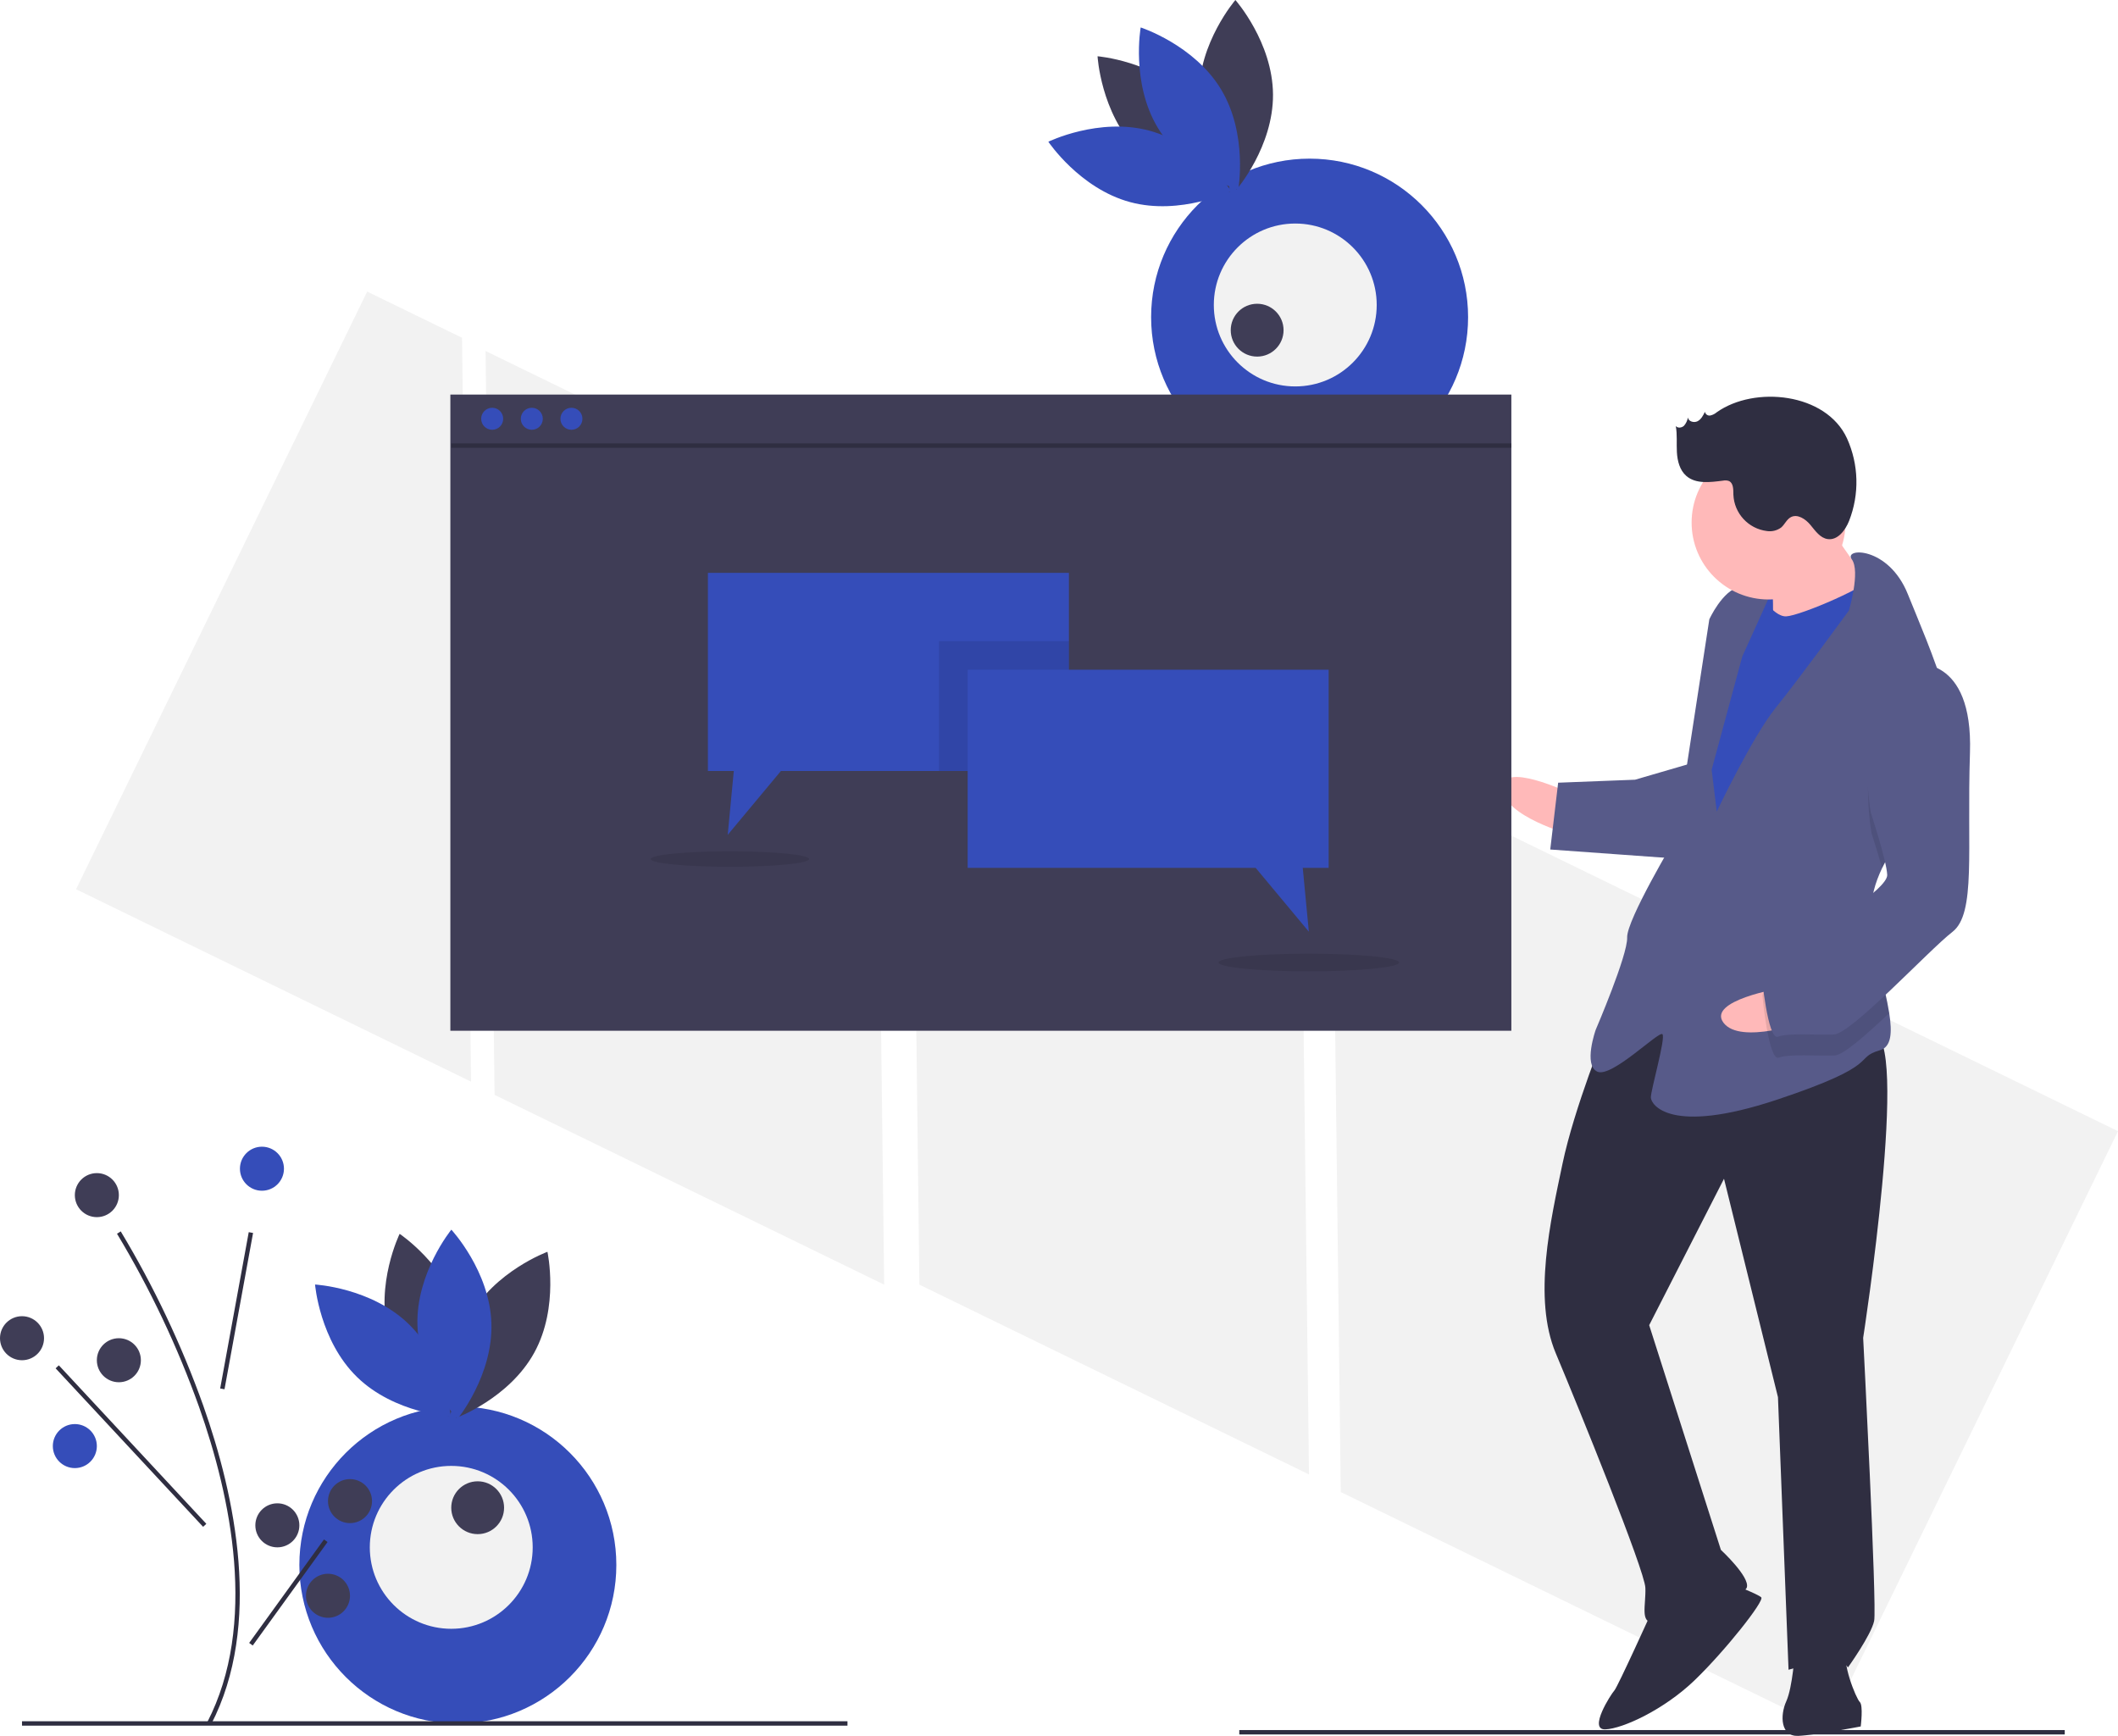
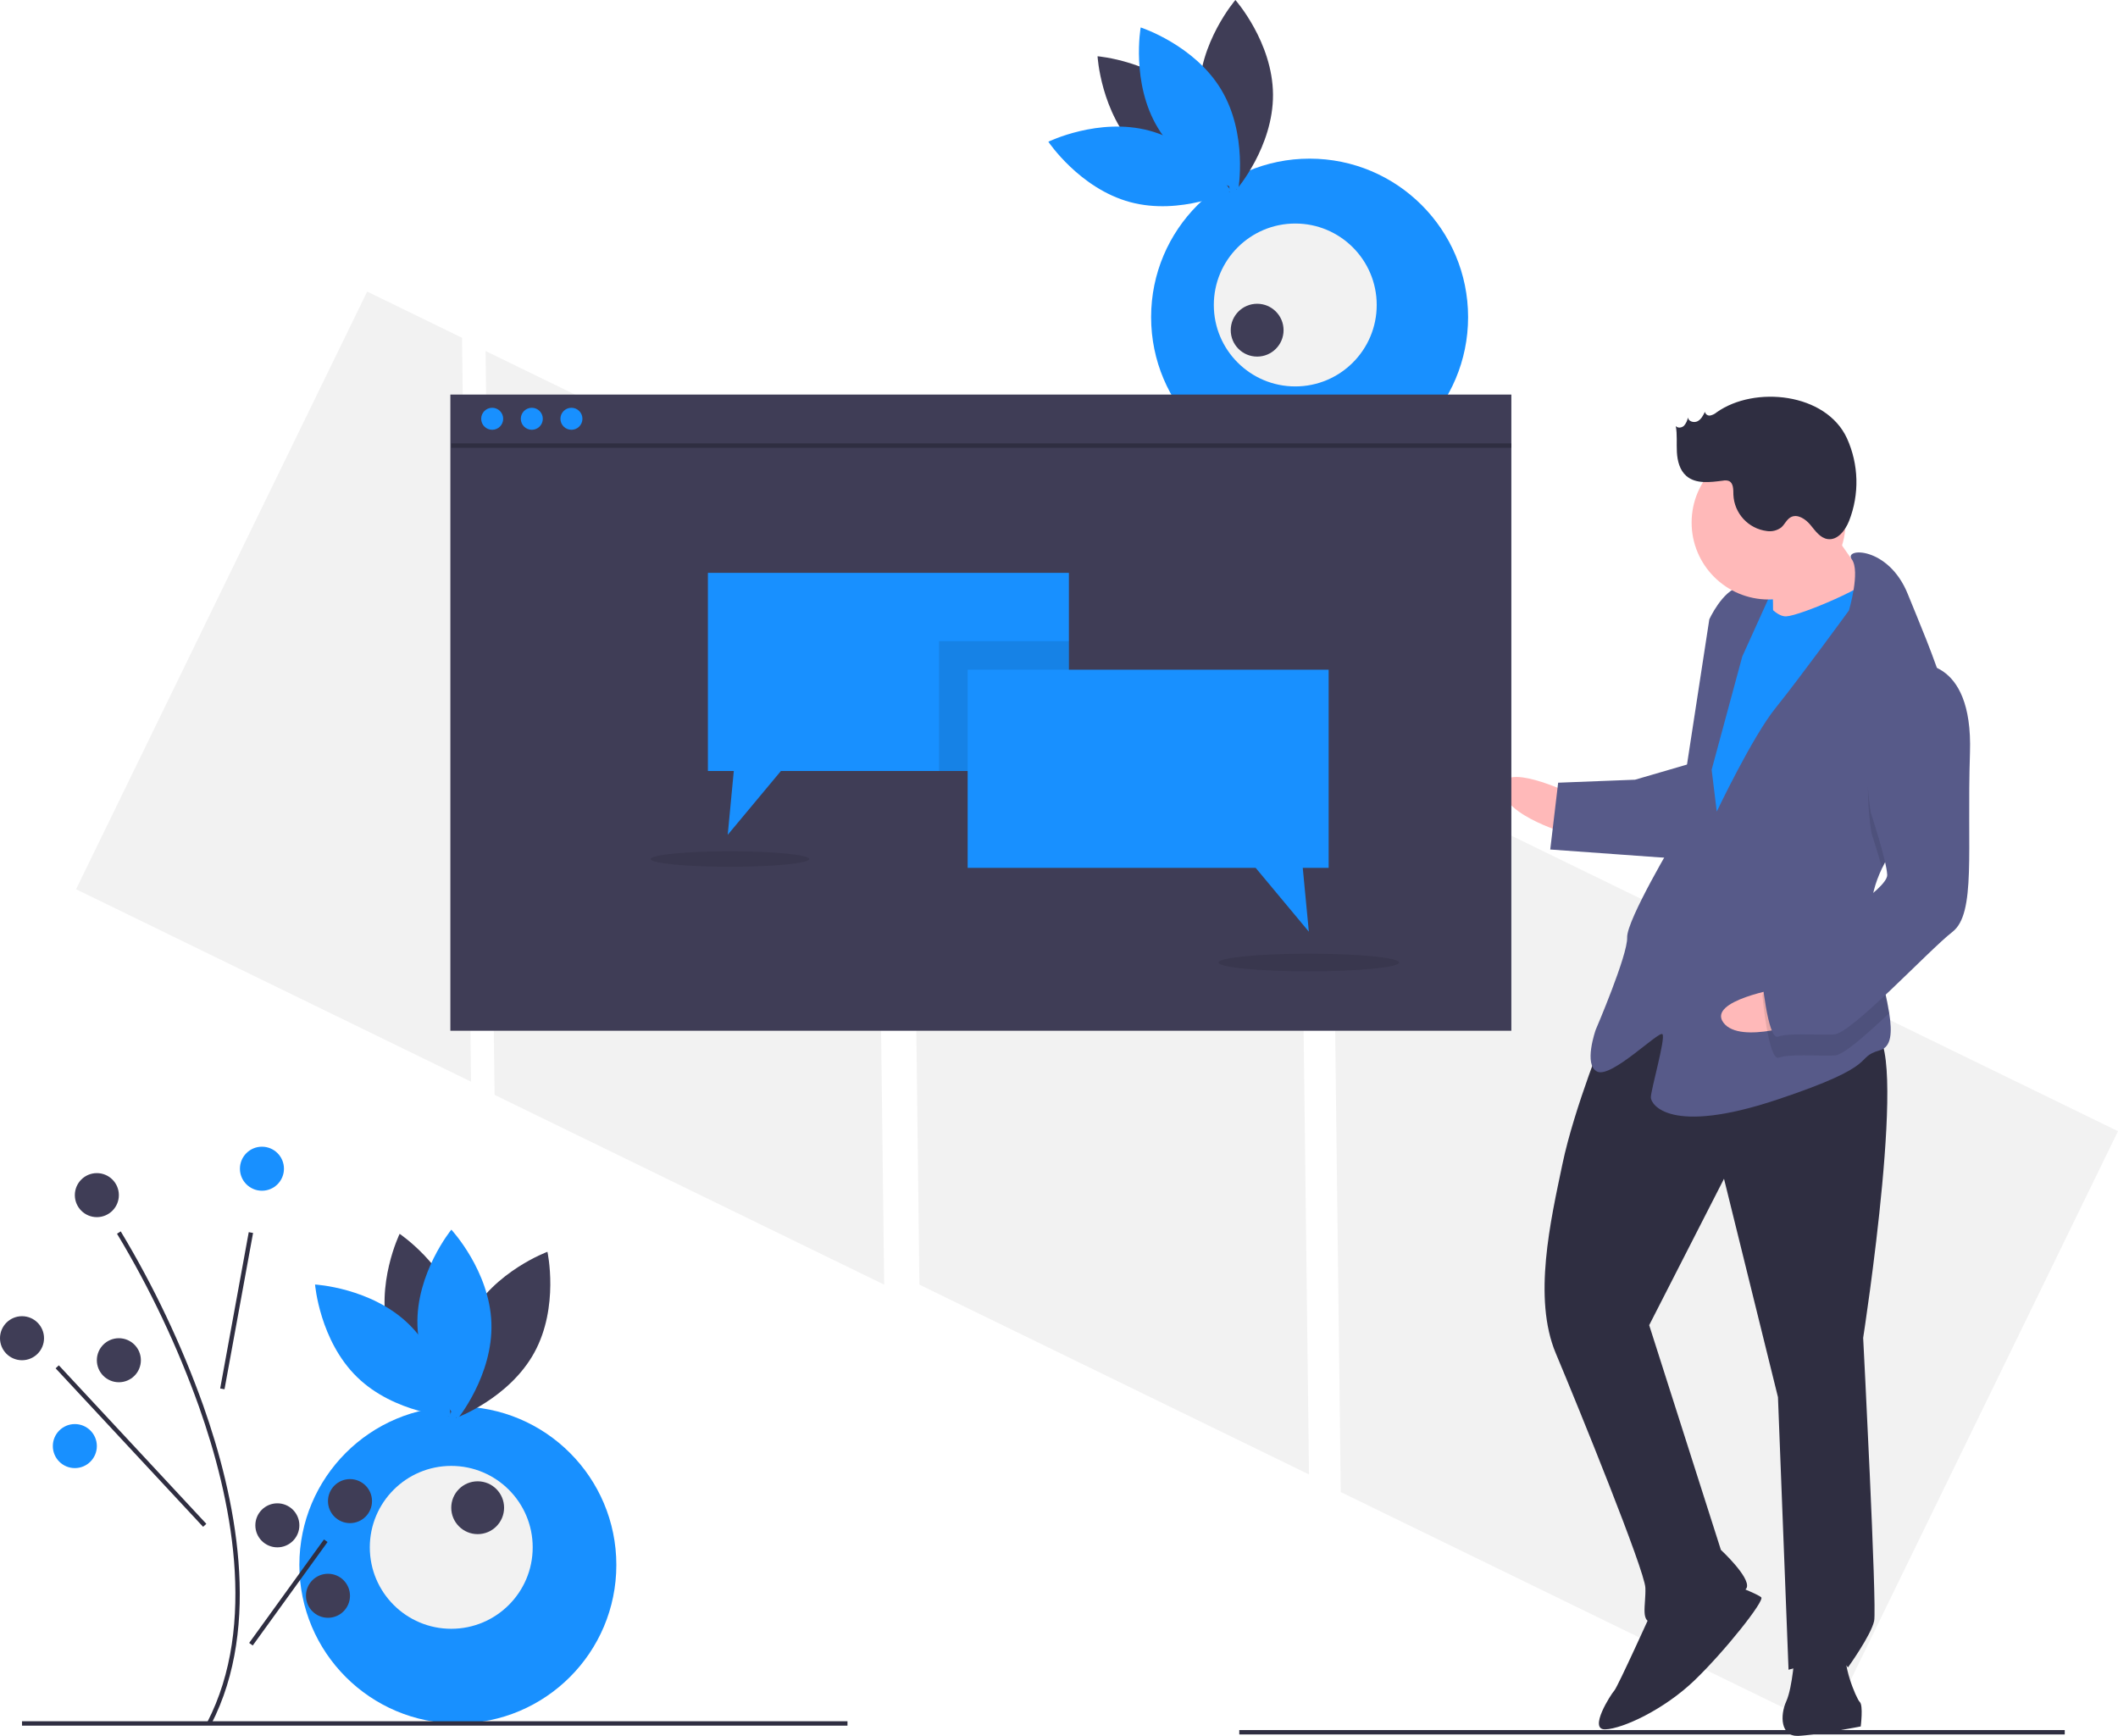
<svg xmlns="http://www.w3.org/2000/svg" id="b353ec75-bcce-4419-97dd-3622db29ecf5" data-name="Layer 1" width="962.193" height="788.568" viewBox="0 0 962.193 788.568">
  <polygon points="220.588 159.448 224.684 497.367 401.675 583.58 397.579 245.662 220.588 159.448" fill="#f2f2f2" />
  <polygon points="166.805 132.454 34.553 403.956 214 491.367 209.904 153.448 166.805 132.454" fill="#f2f2f2" />
  <polygon points="962.193 513.867 605 339.875 609.096 677.794 829.942 785.37 962.193 513.867" fill="#f2f2f2" />
  <polygon points="413.579 245.662 417.675 583.58 594.665 669.794 590.569 331.875 413.579 245.662" fill="#f2f2f2" />
-   <rect x="910.29" y="316.192" width="22.242" height="28.597" transform="translate(-131.0177 -19.76422) rotate(-2.22071)" fill="#354db9" />
+   <rect x="910.29" y="316.192" width="22.242" height="28.597" transform="translate(-131.0177 -19.76422) rotate(-2.22071)" fill="#1890FF" />
  <path d="M831.71,415.85s-30.779-14.706-30.286-2.005S832.449,434.901,832.449,434.901Z" transform="translate(-118.9035 -55.71621)" fill="#ffb9b9" />
  <path d="M848.597,523.311s-14.521,35.542-19.886,61.189-13.536,60.942-3.026,85.974,40.392,98.599,40.7,106.537-2.559,15.999,3.791,15.752,40.907-11.126,42.31-15.95-11.79-17.032-11.79-17.032L868.117,657.698,902.107,591.193l24.516,99.215,4.802,123.828s23.567-7.274,26.988-1.047c0,0,10.559-14.719,11.9-21.131s-4.987-128.591-4.987-128.591,21.632-139.163,4.169-138.486S883.633,483.794,848.597,523.311Z" transform="translate(-118.9035 -55.71621)" fill="#2f2e41" />
  <path d="M869.929,786.412s-16.109,35.603-17.635,37.252-12.023,17.955-4.085,17.648,26.68-8.984,40.476-22.239,31.984-36.219,30.335-37.745-12.947-5.858-12.947-5.858Z" transform="translate(-118.9035 -55.71621)" fill="#2f2e41" />
  <path d="M934.292,806.175s-.972,15.937-3.901,22.41-2.559,15.999,5.378,15.691,28.453-4.283,28.453-4.283,1.218-9.587-.431-11.113-8.676-18.743-5.686-23.628S934.292,806.175,934.292,806.175Z" transform="translate(-118.9035 -55.71621)" fill="#2f2e41" />
  <path d="M946.036,288.992s16.922,26.373,23.518,32.477-11.962,19.543-11.962,19.543l-33.215,4.468s.418-30.225-1.293-33.338S946.036,288.992,946.036,288.992Z" transform="translate(-118.9035 -55.71621)" fill="#ffb9b9" />
-   <path d="M917.165,323.501s6.843,12.454,13.193,12.208,39.196-14.239,40.599-19.064,10.88,34.557,10.88,34.557L901.465,492.642,881.86,479.093l9.499-83.045,7.802-44.821Z" transform="translate(-118.9035 -55.71621)" fill="#354db9" />
+   <path d="M917.165,323.501s6.843,12.454,13.193,12.208,39.196-14.239,40.599-19.064,10.88,34.557,10.88,34.557L901.465,492.642,881.86,479.093l9.499-83.045,7.802-44.821Z" transform="translate(-118.9035 -55.71621)" fill="#1890FF" />
  <path d="M973.921,450.084c-3.206,6.707-5.208,13.7-4.931,20.86.012.318.025.635.053.952.761,14.693,6.173,31.686,8.115,44.044,1.409,8.865,1.008,15.336-4.18,16.856-12.577,3.668,1.834,6.289-46.826,22.485s-57.152,2.216-57.275-.959,6.891-27.296,5.242-28.822-23.074,19.974-29.548,17.045-.739-19.051-.739-19.051,14.583-33.954,14.275-41.892,22.089-45.375,22.089-45.375L895.432,337.063s5.858-12.947,13.734-14.842,14.411,2.621,14.411,2.621L910.397,353.972l-13.905,51.417,2.326,18.989s16.17-34.016,26.791-47.147,33.264-44.218,33.264-44.218,5.286-17.837,1.296-23.168c-3.991-5.346,16.647-6.147,25.446,15.771,4.664,11.616,12.236,28.939,16.979,45.068,4.227,14.289,6.223,27.646,2.036,35.281C998.229,417.629,982.129,432.96,973.921,450.084Z" transform="translate(-118.9035 -55.71621)" fill="#575a89" />
  <path d="M1004.629,405.965c-6.4,11.664-22.5,26.995-30.708,44.119-2.144-7.723-4.759-15.715-4.759-15.715s-10.031-53.669,19.64-67.539a19.858,19.858,0,0,1,13.791,3.853C1006.82,384.973,1008.817,398.33,1004.629,405.965Z" transform="translate(-118.9035 -55.71621)" opacity="0.1" />
  <path d="M886.843,402.583l-25.154,7.335-34.926,1.354-3.593,30.348,57.398,4.134S894.904,405.45,886.843,402.583Z" transform="translate(-118.9035 -55.71621)" fill="#575a89" />
  <path d="M927.861,504.623s-33.652,5.583-25.971,15.71,37.492-.52,37.492-.52Z" transform="translate(-118.9035 -55.71621)" fill="#ffb9b9" />
  <path d="M969.044,471.896c.761,14.693,6.173,31.686,8.115,44.044-10.72,10.146-20.914,19.095-24.756,19.244-7.938.308-20.7-.787-25.401.985s-7.458-28.33-7.458-28.33,2.806-9.648,15.321-14.904C943.313,489.382,959.506,479.739,969.044,471.896Z" transform="translate(-118.9035 -55.71621)" opacity="0.1" />
  <path d="M988.433,357.305s26.865-4.222,25.414,40.353,2.832,73.027-7.973,81.396-45.903,46.298-53.84,46.606-20.7-.787-25.401.985-7.458-28.33-7.458-28.33,2.806-9.648,15.321-14.904,42.002-23.888,41.756-30.238-7.458-28.33-7.458-28.33S958.762,371.175,988.433,357.305Z" transform="translate(-118.9035 -55.71621)" fill="#575a89" />
  <circle cx="803.442" cy="237.375" r="34.952" fill="#ffb9b9" />
  <path d="M898.811,242.994a6.749,6.749,0,0,1-2.939,1.475,2.097,2.097,0,0,1-2.43-1.683c-.8,1.658-1.702,3.426-3.335,4.277s-4.157.137-4.393-1.689a7.706,7.706,0,0,1-1.774,3.744c-1.013.966-2.85,1.21-3.734.125.715,3.907.274,7.926.498,11.892s1.282,8.17,4.278,10.778c4.37,3.803,10.941,2.865,16.689,2.144a5.066,5.066,0,0,1,2.615.143c2.152.917,2.055,3.913,2.084,6.252a17.373,17.373,0,0,0,15.212,16.497,8.709,8.709,0,0,0,6.472-1.58c1.632-1.383,2.466-3.638,4.336-4.677,3.042-1.69,6.732.775,8.956,3.452s4.416,5.969,7.862,6.459c4.557.648,8.028-3.996,9.73-8.272A48.223,48.223,0,0,0,957.982,254.862C948.467,234.121,915.964,230.84,898.811,242.994Z" transform="translate(-118.9035 -55.71621)" fill="#2f2e41" />
-   <circle cx="594.945" cy="144.069" r="72" fill="#354db9" />
+   <circle cx="594.945" cy="144.069" r="72" fill="#1890FF" />
  <path d="M635.517,123.822c16.589,17.016,42.072,19.077,42.072,19.077s-1.413-25.527-18.002-42.543-42.072-19.077-42.072-19.077S618.928,106.806,635.517,123.822Z" transform="translate(-118.9035 -55.71621)" fill="#3f3d56" />
-   <path d="M641.082,115.076c22.944,6.189,37.167,27.434,37.167,27.434s-22.977,11.211-45.921,5.023-37.167-27.434-37.167-27.434S618.138,108.887,641.082,115.076Z" transform="translate(-118.9035 -55.71621)" fill="#354db9" />
+   <path d="M641.082,115.076c22.944,6.189,37.167,27.434,37.167,27.434s-22.977,11.211-45.921,5.023-37.167-27.434-37.167-27.434S618.138,108.887,641.082,115.076Z" transform="translate(-118.9035 -55.71621)" fill="#1890FF" />
  <path d="M663.605,98.852c.152,23.764,17.083,42.92,17.083,42.92s16.685-19.372,16.532-43.136-17.083-42.92-17.083-42.92S663.453,75.088,663.605,98.852Z" transform="translate(-118.9035 -55.71621)" fill="#3f3d56" />
-   <path d="M673.679,96.41c12.239,20.37,7.754,45.54,7.754,45.54s-24.329-7.856-36.569-28.226-7.754-45.54-7.754-45.54S661.44,76.04,673.679,96.41Z" transform="translate(-118.9035 -55.71621)" fill="#354db9" />
+   <path d="M673.679,96.41c12.239,20.37,7.754,45.54,7.754,45.54s-24.329-7.856-36.569-28.226-7.754-45.54-7.754-45.54S661.44,76.04,673.679,96.41Z" transform="translate(-118.9035 -55.71621)" fill="#1890FF" />
  <circle cx="588.43" cy="138.542" r="37" fill="#f2f2f2" />
  <circle cx="571.114" cy="149.99" r="12" fill="#3f3d56" />
-   <circle cx="208" cy="710.912" r="72" fill="#354db9" />
+   <circle cx="208" cy="710.912" r="72" fill="#1890FF" />
  <path d="M295.467,662.139c6.206,22.94,27.461,37.147,27.461,37.147s11.194-22.985,4.989-45.925S300.456,616.214,300.456,616.214,289.262,639.199,295.467,662.139Z" transform="translate(-118.9035 -55.71621)" fill="#3f3d56" />
-   <path d="M304.586,657.209c17.028,16.576,19.108,42.058,19.108,42.058s-25.528-1.394-42.557-17.97-19.108-42.058-19.108-42.058S287.558,640.633,304.586,657.209Z" transform="translate(-118.9035 -55.71621)" fill="#354db9" />
+   <path d="M304.586,657.209c17.028,16.576,19.108,42.058,19.108,42.058s-25.528-1.394-42.557-17.97-19.108-42.058-19.108-42.058S287.558,640.633,304.586,657.209Z" transform="translate(-118.9035 -55.71621)" fill="#1890FF" />
  <path d="M332.158,654.003c-11.437,20.831-5.975,45.807-5.975,45.807s24.005-8.798,35.442-29.629,5.975-45.807,5.975-45.807S343.595,633.172,332.158,654.003Z" transform="translate(-118.9035 -55.71621)" fill="#3f3d56" />
-   <path d="M342.147,656.775c.773,23.752-15.399,43.553-15.399,43.553S309.321,681.621,308.548,657.869s15.399-43.553,15.399-43.553S341.373,633.023,342.147,656.775Z" transform="translate(-118.9035 -55.71621)" fill="#354db9" />
+   <path d="M342.147,656.775c.773,23.752-15.399,43.553-15.399,43.553S309.321,681.621,308.548,657.869s15.399-43.553,15.399-43.553S341.373,633.023,342.147,656.775Z" transform="translate(-118.9035 -55.71621)" fill="#1890FF" />
  <circle cx="205" cy="702.912" r="37" fill="#f2f2f2" />
  <circle cx="217" cy="684.912" r="12" fill="#3f3d56" />
  <rect x="10" y="781.912" width="375" height="2" fill="#2f2e41" />
  <rect x="563" y="785.912" width="375" height="2" fill="#2f2e41" />
  <path d="M214.792,839.087l-1.777-.918c23.082-44.624,10.739-102.575-3.679-143.332a439.292,439.292,0,0,0-37.278-78.675l1.69-1.068a441.537,441.537,0,0,1,37.472,79.075C225.772,735.299,238.201,793.828,214.792,839.087Z" transform="translate(-118.9035 -55.71621)" fill="#2f2e41" />
  <rect x="190.313" y="650.128" width="72.18" height="1.999" transform="matrix(0.17975, -0.98371, 0.98371, 0.17975, -573.7183, 701.091)" fill="#2f2e41" />
  <rect x="177.403" y="663.452" width="2.001" height="98.351" transform="translate(-556.5663 256.7508) rotate(-42.93968)" fill="#2f2e41" />
  <rect x="220.899" y="778.128" width="58.009" height="2" transform="translate(-646.8275 469.4892) rotate(-54.13715)" fill="#2f2e41" />
-   <circle cx="119" cy="530.912" r="10" fill="#354db9" />
+   <circle cx="119" cy="530.912" r="10" fill="#1890FF" />
  <circle cx="10" cy="607.912" r="10" fill="#3f3d56" />
  <circle cx="54" cy="617.912" r="10" fill="#3f3d56" />
-   <circle cx="34" cy="656.912" r="10" fill="#354db9" />
+   <circle cx="34" cy="656.912" r="10" fill="#1890FF" />
  <circle cx="159" cy="681.912" r="10" fill="#3f3d56" />
  <circle cx="126" cy="692.912" r="10" fill="#3f3d56" />
  <circle cx="149" cy="724.912" r="10" fill="#3f3d56" />
  <circle cx="44" cy="542.912" r="10" fill="#3f3d56" />
  <rect x="204.597" y="179.24" width="482" height="289" fill="#3f3d56" />
-   <circle cx="223.597" cy="190.24" r="5" fill="#354db9" />
-   <circle cx="241.597" cy="190.24" r="5" fill="#354db9" />
-   <circle cx="259.597" cy="190.24" r="5" fill="#354db9" />
+   <circle cx="223.597" cy="190.24" r="5" fill="#1890FF" />
+   <circle cx="241.597" cy="190.24" r="5" fill="#1890FF" />
+   <circle cx="259.597" cy="190.24" r="5" fill="#1890FF" />
  <rect x="205" y="201.422" width="481.597" height="2" fill="#2f2e41" />
-   <polygon points="485.597 260.24 485.597 350.24 354.767 350.24 330.597 379.24 333.357 350.24 321.597 350.24 321.597 260.24 485.597 260.24" fill="#354db9" />
+   <polygon points="485.597 260.24 485.597 350.24 354.767 350.24 330.597 379.24 333.357 350.24 321.597 350.24 321.597 260.24 485.597 260.24" fill="#1890FF" />
  <rect x="426.597" y="291.24" width="59" height="59" opacity="0.1" />
-   <polygon points="439.597 304.24 603.597 304.24 603.597 394.24 591.835 394.24 594.597 423.24 570.43 394.24 439.597 394.24 439.597 304.24" fill="#354db9" />
+   <polygon points="439.597 304.24 603.597 304.24 603.597 394.24 591.835 394.24 594.597 423.24 570.43 394.24 439.597 394.24 439.597 304.24" fill="#1890FF" />
  <ellipse cx="331.597" cy="390.24" rx="36" ry="3.512" opacity="0.1" />
  <ellipse cx="594.597" cy="437.24" rx="41" ry="4" opacity="0.1" />
</svg>
